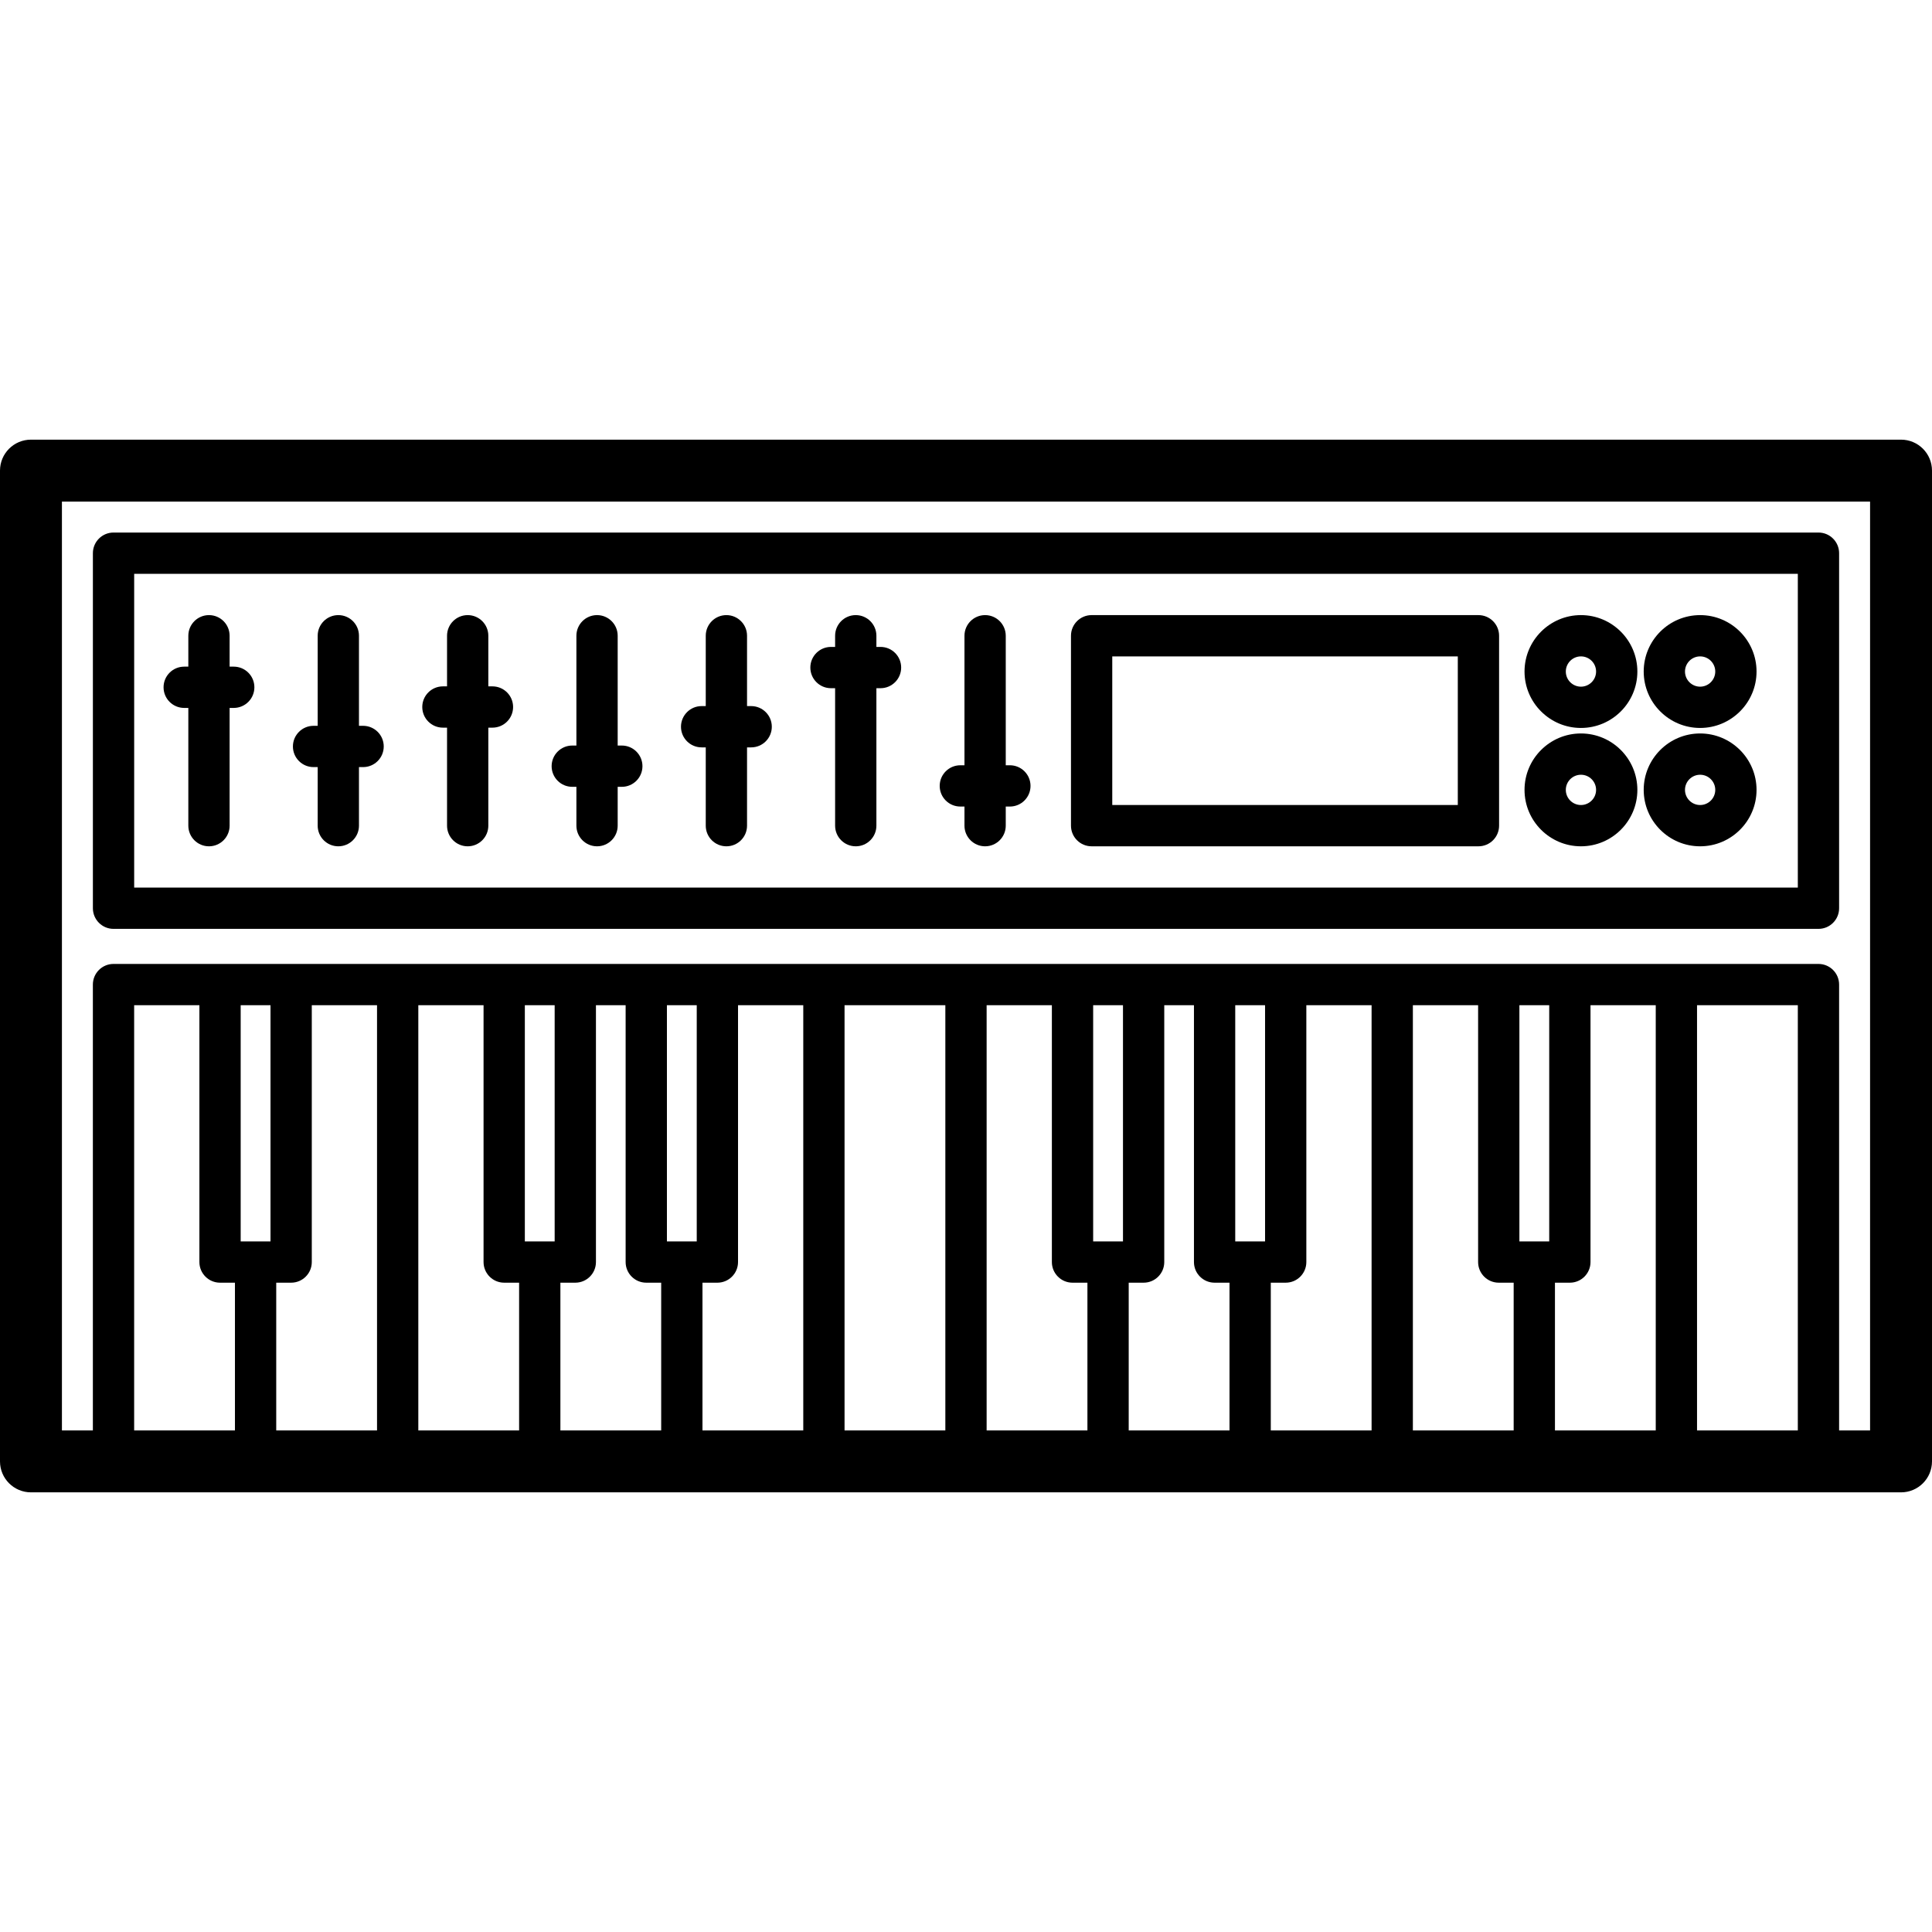
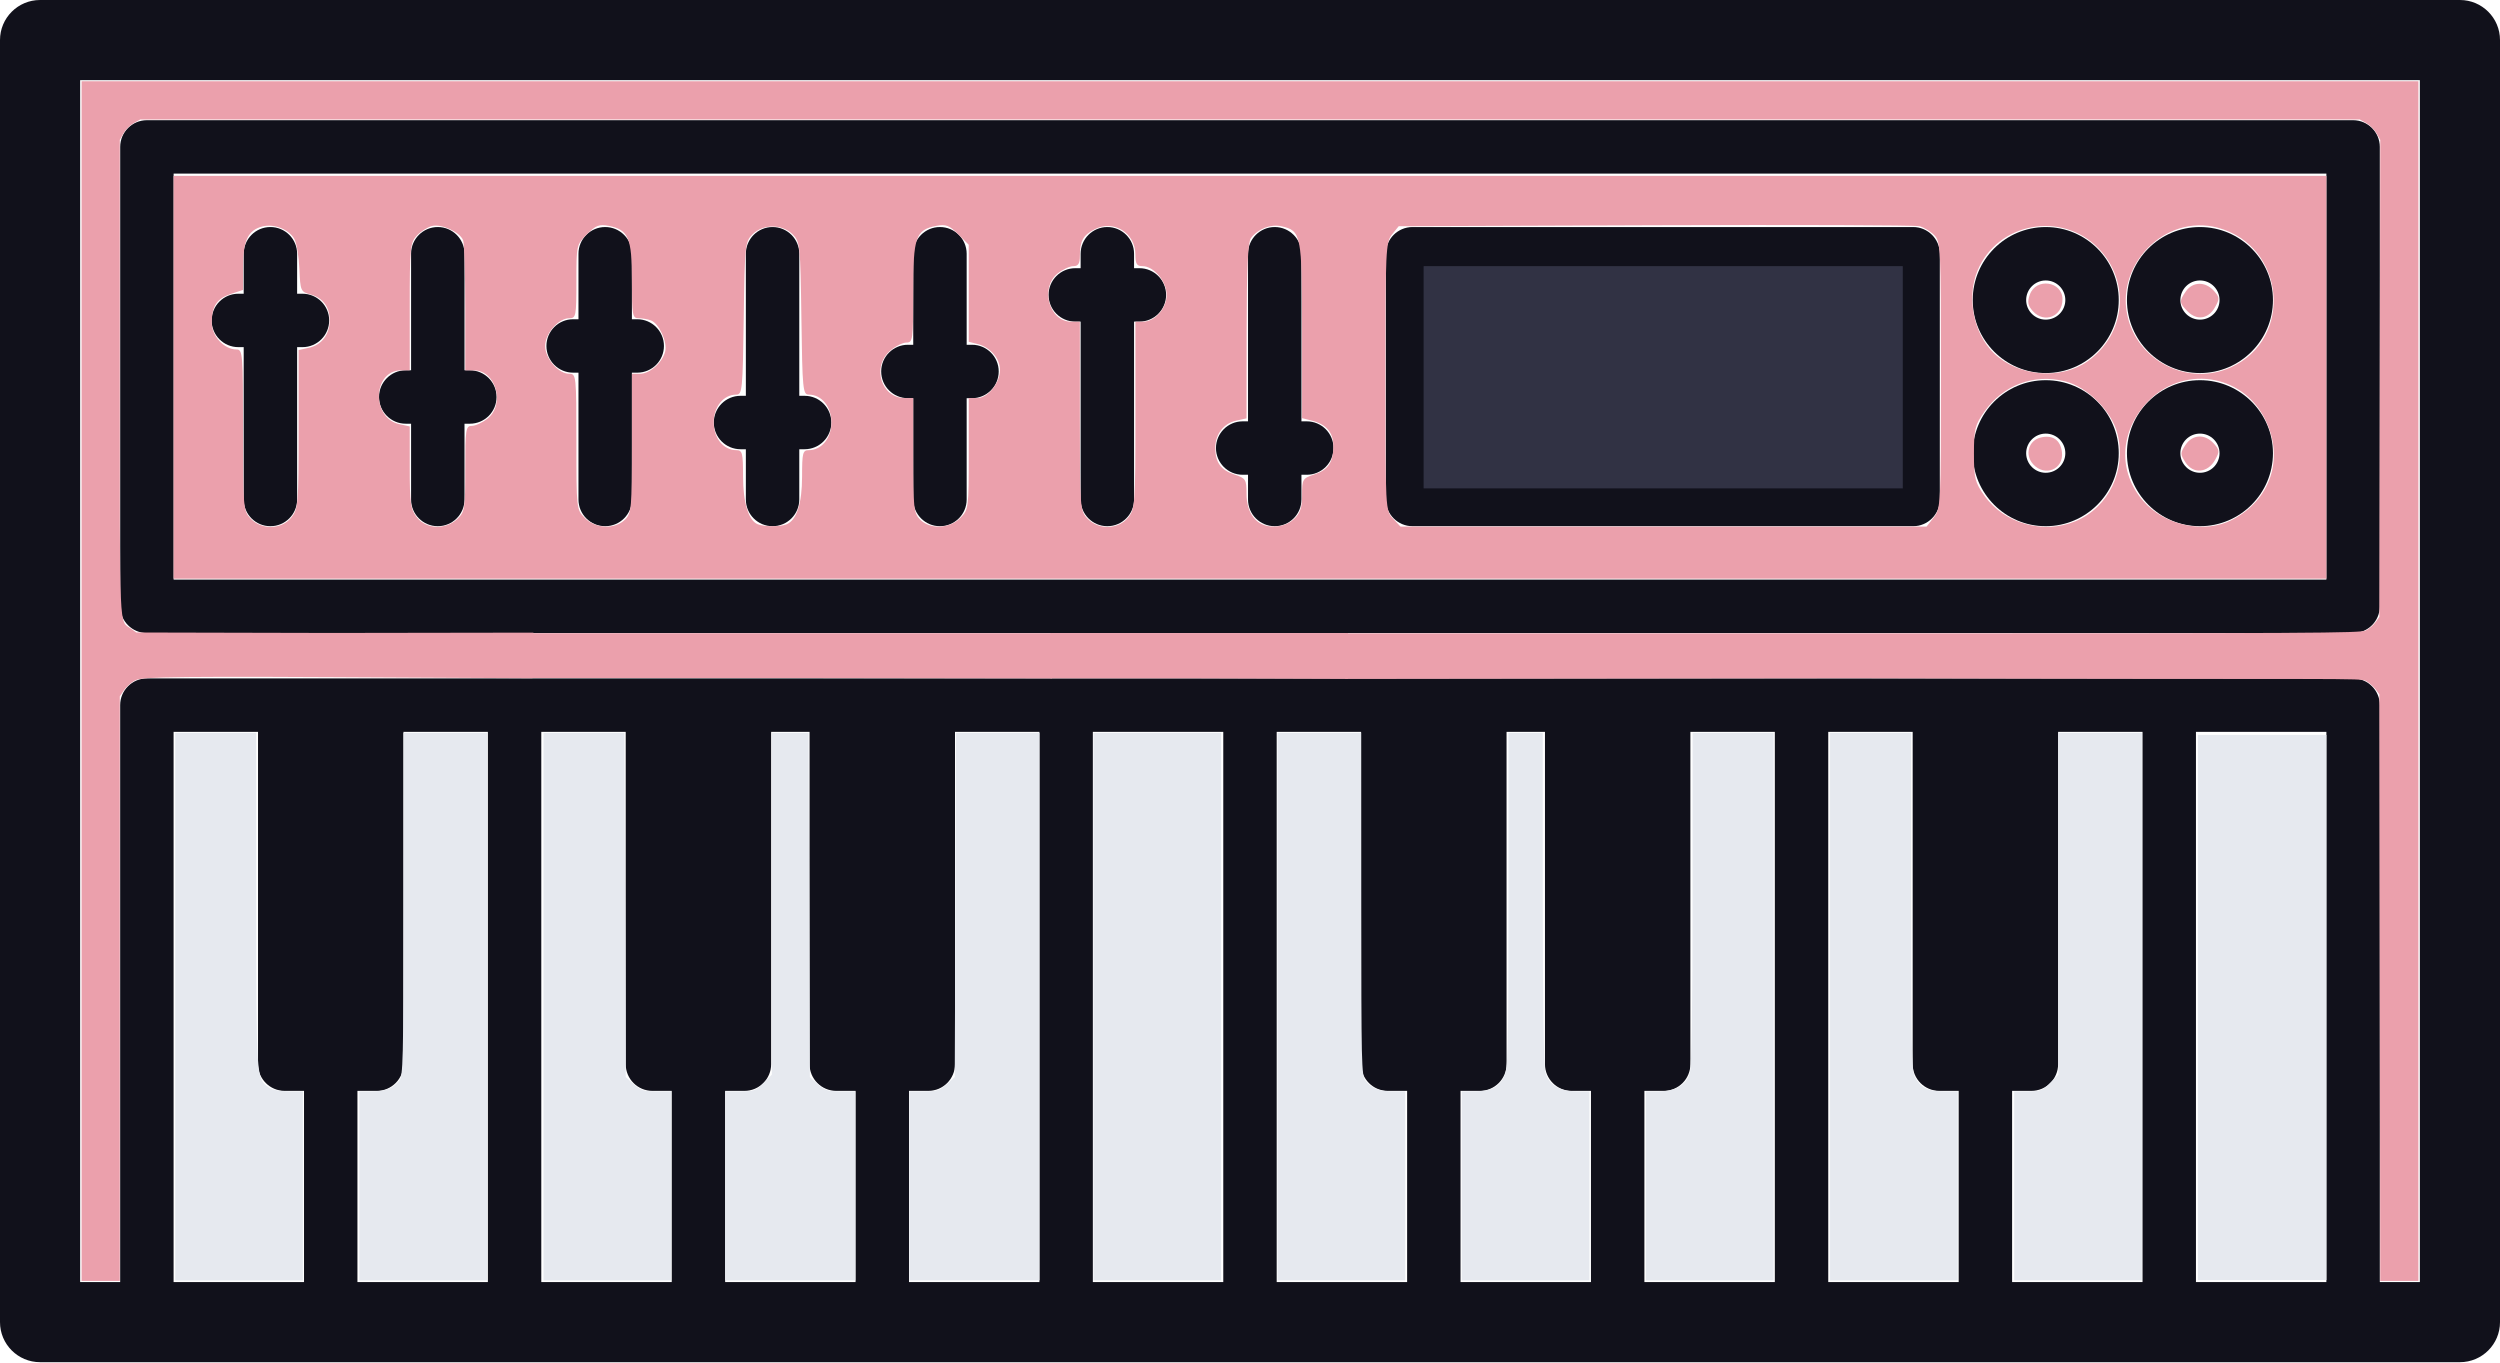
- <svg xmlns="http://www.w3.org/2000/svg" fill="#000000" height="800px" width="800px" version="1.1" viewBox="0 0 467.978 467.978" enable-background="new 0 0 467.978 467.978">
-   <g>
-     <path d="m460.478,106.495h-452.978c-4.143,0-7.5,3.358-7.5,7.5v239.988c0,4.142 3.357,7.5 7.5,7.5h452.978c4.143,0 7.5-3.358 7.5-7.5v-239.988c0-4.142-3.358-7.5-7.5-7.5zm-412.179,136.994v62.21c2.13163e-14,2.761 2.238,5 5,5h3.611v35.784h-24.415v-102.994h15.804zm43.027,0v102.994h-24.416v-35.784h3.612c2.762,0 5-2.239 5-5v-62.21h15.804zm60.218,0v62.21c0,2.761 2.238,5 5,5h3.612v35.784h-24.415v-35.784h3.611c2.762,0 5-2.239 5-5v-62.21h7.192zm43.027,0v102.994h-24.415v-35.784h3.612c2.762,0 5-2.239 5-5v-62.21h15.803zm94.634,0v62.21c0,2.761 2.238,5 5,5h3.612v35.784h-24.416v-35.784h3.612c2.762,0 5-2.239 5-5v-62.21h7.192zm43.027,0v102.994h-24.415v-35.784h3.611c2.762,0 5-2.239 5-5v-62.21h15.804zm68.831,0v102.994h-24.415v-35.784h3.612c2.762,0 5-2.239 5-5v-62.21h15.803zm34.415,102.994h-24.415v-102.994h24.415v102.994zm-60.218-45.784h-7.225v-57.21h7.225v57.21zm-12.225,10h3.612v35.784h-24.415v-102.994h15.803v62.21c0,2.761 2.238,5 5,5zm-56.606-10h-7.224v-57.21h7.224v57.21zm-34.415,0h-7.224v-57.21h7.224v57.21zm-12.224,10h3.611v35.784h-24.415v-102.994h15.804v62.21c-2.84217e-14,2.761 2.238,5 5,5zm-30.804,35.784h-24.415v-102.994h24.415v102.994zm-60.217-45.784h-7.225v-57.21h7.225v57.21zm-34.416,0h-7.224v-57.21h7.224v57.21zm-12.224,10h3.612v35.784h-24.415v-102.994h15.803v62.21c1.42109e-14,2.761 2.238,5 5,5zm-56.607-10h-7.224v-57.21h7.224v57.21zm387.456,45.784h-7.5v-107.994c0-2.761-2.238-5-5-5h-412.983c-2.762,0-5,2.239-5,5v107.994h-7.495v-224.988h437.978v224.988z" />
-     <path d="m27.5,224.996h412.978c2.762,0 5-2.239 5-5v-86.001c0-2.761-2.238-5-5-5h-412.978c-2.762,0-5,2.239-5,5v86.001c0,2.761 2.238,5 5,5zm5-86.001h402.978v76.001h-402.978v-76.001z" />
-     <path d="m358.116,148.995h-93.698c-2.762,0-5,2.239-5,5v46.001c0,2.761 2.238,5 5,5h93.698c2.762,0 5-2.239 5-5v-46.001c0-2.762-2.238-5-5-5zm-5,46.001h-83.698v-36.001h83.698v36.001z" />
-     <path d="m56.618,161.477h-1v-7.482c0-2.761-2.238-5-5-5s-5,2.239-5,5v7.482h-1c-2.762,0-5,2.239-5,5s2.238,5 5,5h1v28.519c0,2.761 2.238,5 5,5s5-2.239 5-5v-28.519h1c2.762,0 5-2.239 5-5s-2.238-5-5-5z" />
-     <path d="m119.285,166.255h-1v-12.26c0-2.761-2.238-5-5-5s-5,2.239-5,5v12.26h-1c-2.762,0-5,2.239-5,5s2.238,5 5,5h1v23.741c0,2.761 2.238,5 5,5s5-2.239 5-5v-23.741h1c2.762,0 5-2.239 5-5s-2.238-5-5-5z" />
-     <path d="m181.951,171.033h-1v-17.038c0-2.761-2.238-5-5-5s-5,2.239-5,5v17.038h-1c-2.762,0-5,2.239-5,5s2.238,5 5,5h1v18.963c0,2.761 2.238,5 5,5s5-2.239 5-5v-18.963h1c2.762,0 5-2.239 5-5s-2.238-5-5-5z" />
-     <path d="m244.618,185.366h-1v-31.371c0-2.761-2.238-5-5-5s-5,2.239-5,5v31.371h-1c-2.762,0-5,2.239-5,5s2.238,5 5,5h1v4.63c0,2.761 2.238,5 5,5s5-2.239 5-5v-4.63h1c2.762,0 5-2.239 5-5s-2.238-5-5-5z" />
-     <path d="m87.951,175.81h-1v-21.816c0-2.761-2.238-5-5-5s-5,2.239-5,5v21.816h-1c-2.762,0-5,2.239-5,5s2.238,5 5,5h1v14.186c0,2.761 2.238,5 5,5s5-2.239 5-5v-14.186h1c2.762,0 5-2.239 5-5s-2.238-5-5-5z" />
-     <path d="m150.618,180.588h-1v-26.594c0-2.761-2.238-5-5-5s-5,2.239-5,5v26.594h-1c-2.762,0-5,2.239-5,5s2.238,5 5,5h1v9.408c0,2.761 2.238,5 5,5s5-2.239 5-5v-9.408h1c2.762,0 5-2.239 5-5s-2.238-5-5-5z" />
-     <path d="m213.285,156.699h-1v-2.705c0-2.761-2.238-5-5-5s-5,2.239-5,5v2.705h-1c-2.762,0-5,2.239-5,5s2.238,5 5,5h1v33.297c0,2.761 2.238,5 5,5s5-2.239 5-5v-33.297h1c2.762,0 5-2.239 5-5s-2.238-5-5-5z" />
-     <path d="m411.812,148.995c-7.536,0-13.667,6.131-13.667,13.667 0,7.536 6.131,13.667 13.667,13.667 7.535,0 13.666-6.131 13.666-13.667 0-7.537-6.131-13.667-13.666-13.667zm0,17.333c-2.022,0-3.667-1.645-3.667-3.667 0-2.021 1.645-3.667 3.667-3.667 2.021,0 3.666,1.645 3.666,3.667 0,2.022-1.645,3.667-3.666,3.667z" />
-     <path d="m382.944,148.995c-7.535,0-13.666,6.131-13.666,13.667 0,7.536 6.131,13.667 13.666,13.667 7.536,0 13.667-6.131 13.667-13.667 0-7.537-6.131-13.667-13.667-13.667zm0,17.333c-2.021,0-3.666-1.645-3.666-3.667 0-2.021 1.645-3.667 3.666-3.667 2.022,0 3.667,1.645 3.667,3.667 0,2.022-1.644,3.667-3.667,3.667z" />
-     <path d="m411.812,177.662c-7.536,0-13.667,6.131-13.667,13.667 0,7.536 6.131,13.667 13.667,13.667 7.535,0 13.666-6.131 13.666-13.667 0-7.536-6.131-13.667-13.666-13.667zm0,17.334c-2.022,0-3.667-1.645-3.667-3.667 0-2.022 1.645-3.667 3.667-3.667 2.021,0 3.666,1.645 3.666,3.667 0,2.022-1.645,3.667-3.666,3.667z" />
-     <path d="m382.944,177.662c-7.535,0-13.666,6.131-13.666,13.667 0,7.536 6.131,13.667 13.666,13.667 7.536,0 13.667-6.131 13.667-13.667 0-7.536-6.131-13.667-13.667-13.667zm0,17.334c-2.021,0-3.666-1.645-3.666-3.667 0-2.022 1.645-3.667 3.666-3.667 2.022,0 3.667,1.645 3.667,3.667 0,2.022-1.644,3.667-3.667,3.667z" />
+ <svg xmlns="http://www.w3.org/2000/svg" width="190.5mm" height="103.798mm" viewBox="0 0 190.5 103.798" version="1.1" id="svg1" xml:space="preserve">
+   <defs id="defs1">
+     <style id="style1">.cls-1{fill:#dabc45;}.cls-2{fill:#7bb677;}</style>
+   </defs>
+   <g style="fill:#11111b;fill-opacity:1" id="g8" transform="matrix(0.4070704,0,0,0.4070704,-1.8530274e-7,-43.35097)">
+     <g id="g14" style="fill:#11111b;fill-opacity:1">
+       <path d="M 460.478,106.495 H 7.5 c -4.143,0 -7.5,3.358 -7.5,7.5 v 239.988 c 0,4.142 3.357,7.5 7.5,7.5 h 452.978 c 4.143,0 7.5,-3.358 7.5,-7.5 V 113.995 c 0,-4.142 -3.358,-7.5 -7.5,-7.5 z M 48.299,243.489 v 62.21 c 0,2.761 2.238,5 5,5 h 3.611 v 35.784 H 32.495 V 243.489 Z m 43.027,0 V 346.483 H 66.91 v -35.784 h 3.612 c 2.762,0 5,-2.239 5,-5 v -62.21 z m 60.218,0 v 62.21 c 0,2.761 2.238,5 5,5 h 3.612 v 35.784 h -24.415 v -35.784 h 3.611 c 2.762,0 5,-2.239 5,-5 v -62.21 z m 43.027,0 v 102.994 h -24.415 v -35.784 h 3.612 c 2.762,0 5,-2.239 5,-5 v -62.21 z m 94.634,0 v 62.21 c 0,2.761 2.238,5 5,5 h 3.612 v 35.784 h -24.416 v -35.784 h 3.612 c 2.762,0 5,-2.239 5,-5 v -62.21 z m 43.027,0 v 102.994 h -24.415 v -35.784 h 3.611 c 2.762,0 5,-2.239 5,-5 v -62.21 z m 68.831,0 v 102.994 h -24.415 v -35.784 h 3.612 c 2.762,0 5,-2.239 5,-5 v -62.21 z m 34.415,102.994 H 411.063 V 243.489 h 24.415 z M 375.26,300.699 h -7.225 v -57.21 h 7.225 z m -12.225,10 h 3.612 v 35.784 H 342.232 V 243.489 h 15.803 v 62.21 c 0,2.761 2.238,5 5,5 z m -56.606,-10 h -7.224 v -57.21 h 7.224 z m -34.415,0 h -7.224 v -57.21 h 7.224 z m -12.224,10 h 3.611 v 35.784 H 238.986 V 243.489 h 15.804 v 62.21 c 0,2.761 2.238,5 5,5 z m -30.804,35.784 H 204.571 V 243.489 h 24.415 z m -60.217,-45.784 h -7.225 v -57.21 h 7.225 z m -34.416,0 h -7.224 v -57.21 h 7.224 z m -12.224,10 h 3.612 v 35.784 H 101.326 V 243.489 h 15.803 v 62.21 c 0,2.761 2.238,5 5,5 z m -56.607,-10 h -7.224 v -57.21 h 7.224 z m 387.456,45.784 h -7.5 V 238.489 c 0,-2.761 -2.238,-5 -5,-5 H 27.495 c -2.762,0 -5,2.239 -5,5 V 346.483 H 15 V 121.495 h 437.978 z" id="path1" style="fill:#11111b;fill-opacity:1" />
+       <path d="m 27.5,224.996 h 412.978 c 2.762,0 5,-2.239 5,-5 v -86.001 c 0,-2.761 -2.238,-5 -5,-5 H 27.5 c -2.762,0 -5,2.239 -5,5 v 86.001 c 0,2.761 2.238,5 5,5 z m 5,-86.001 h 402.978 v 76.001 H 32.5 Z" id="path2" style="fill:#11111b;fill-opacity:1" />
+       <path d="m 358.116,148.995 h -93.698 c -2.762,0 -5,2.239 -5,5 v 46.001 c 0,2.761 2.238,5 5,5 h 93.698 c 2.762,0 5,-2.239 5,-5 v -46.001 c 0,-2.762 -2.238,-5 -5,-5 z m -5,46.001 h -83.698 v -36.001 h 83.698 z" id="path3" style="fill:#11111b;fill-opacity:1" />
+       <path d="m 56.618,161.477 h -1 v -7.482 c 0,-2.761 -2.238,-5 -5,-5 -2.762,0 -5,2.239 -5,5 v 7.482 h -1 c -2.762,0 -5,2.239 -5,5 0,2.761 2.238,5 5,5 h 1 v 28.519 c 0,2.761 2.238,5 5,5 2.762,0 5,-2.239 5,-5 v -28.519 h 1 c 2.762,0 5,-2.239 5,-5 0,-2.761 -2.238,-5 -5,-5 z" id="path4" style="fill:#11111b;fill-opacity:1" />
+       <path d="m 119.285,166.255 h -1 v -12.26 c 0,-2.761 -2.238,-5 -5,-5 -2.762,0 -5,2.239 -5,5 v 12.26 h -1 c -2.762,0 -5,2.239 -5,5 0,2.761 2.238,5 5,5 h 1 v 23.741 c 0,2.761 2.238,5 5,5 2.762,0 5,-2.239 5,-5 v -23.741 h 1 c 2.762,0 5,-2.239 5,-5 0,-2.761 -2.238,-5 -5,-5 z" id="path5" style="fill:#11111b;fill-opacity:1" />
+       <path d="m 181.951,171.033 h -1 v -17.038 c 0,-2.761 -2.238,-5 -5,-5 -2.762,0 -5,2.239 -5,5 v 17.038 h -1 c -2.762,0 -5,2.239 -5,5 0,2.761 2.238,5 5,5 h 1 v 18.963 c 0,2.761 2.238,5 5,5 2.762,0 5,-2.239 5,-5 v -18.963 h 1 c 2.762,0 5,-2.239 5,-5 0,-2.761 -2.238,-5 -5,-5 z" id="path6" style="fill:#11111b;fill-opacity:1" />
+       <path d="m 244.618,185.366 h -1 v -31.371 c 0,-2.761 -2.238,-5 -5,-5 -2.762,0 -5,2.239 -5,5 v 31.371 h -1 c -2.762,0 -5,2.239 -5,5 0,2.761 2.238,5 5,5 h 1 v 4.63 c 0,2.761 2.238,5 5,5 2.762,0 5,-2.239 5,-5 v -4.63 h 1 c 2.762,0 5,-2.239 5,-5 0,-2.761 -2.238,-5 -5,-5 z" id="path7" style="fill:#11111b;fill-opacity:1" />
+       <path d="m 87.951,175.81 h -1 v -21.816 c 0,-2.761 -2.238,-5 -5,-5 -2.762,0 -5,2.239 -5,5 v 21.816 h -1 c -2.762,0 -5,2.239 -5,5 0,2.761 2.238,5 5,5 h 1 v 14.186 c 0,2.761 2.238,5 5,5 2.762,0 5,-2.239 5,-5 V 185.81 h 1 c 2.762,0 5,-2.239 5,-5 0,-2.761 -2.238,-5 -5,-5 z" id="path8" style="fill:#11111b;fill-opacity:1" />
+       <path d="m 150.618,180.588 h -1 v -26.594 c 0,-2.761 -2.238,-5 -5,-5 -2.762,0 -5,2.239 -5,5 v 26.594 h -1 c -2.762,0 -5,2.239 -5,5 0,2.761 2.238,5 5,5 h 1 v 9.408 c 0,2.761 2.238,5 5,5 2.762,0 5,-2.239 5,-5 v -9.408 h 1 c 2.762,0 5,-2.239 5,-5 0,-2.761 -2.238,-5 -5,-5 z" id="path9" style="fill:#11111b;fill-opacity:1" />
+       <path d="m 213.285,156.699 h -1 v -2.705 c 0,-2.761 -2.238,-5 -5,-5 -2.762,0 -5,2.239 -5,5 v 2.705 h -1 c -2.762,0 -5,2.239 -5,5 0,2.761 2.238,5 5,5 h 1 v 33.297 c 0,2.761 2.238,5 5,5 2.762,0 5,-2.239 5,-5 v -33.297 h 1 c 2.762,0 5,-2.239 5,-5 0,-2.761 -2.238,-5 -5,-5 z" id="path10" style="fill:#11111b;fill-opacity:1" />
+       <path d="m 411.812,148.995 c -7.536,0 -13.667,6.131 -13.667,13.667 0,7.536 6.131,13.667 13.667,13.667 7.535,0 13.666,-6.131 13.666,-13.667 0,-7.537 -6.131,-13.667 -13.666,-13.667 z m 0,17.333 c -2.022,0 -3.667,-1.645 -3.667,-3.667 0,-2.021 1.645,-3.667 3.667,-3.667 2.021,0 3.666,1.645 3.666,3.667 0,2.022 -1.645,3.667 -3.666,3.667 z" id="path11" style="fill:#11111b;fill-opacity:1" />
+       <path d="m 382.944,148.995 c -7.535,0 -13.666,6.131 -13.666,13.667 0,7.536 6.131,13.667 13.666,13.667 7.536,0 13.667,-6.131 13.667,-13.667 0,-7.537 -6.131,-13.667 -13.667,-13.667 z m 0,17.333 c -2.021,0 -3.666,-1.645 -3.666,-3.667 0,-2.021 1.645,-3.667 3.666,-3.667 2.022,0 3.667,1.645 3.667,3.667 0,2.022 -1.644,3.667 -3.667,3.667 z" id="path12" style="fill:#11111b;fill-opacity:1" />
+       <path d="m 411.812,177.662 c -7.536,0 -13.667,6.131 -13.667,13.667 0,7.536 6.131,13.667 13.667,13.667 7.535,0 13.666,-6.131 13.666,-13.667 0,-7.536 -6.131,-13.667 -13.666,-13.667 z m 0,17.334 c -2.022,0 -3.667,-1.645 -3.667,-3.667 0,-2.022 1.645,-3.667 3.667,-3.667 2.021,0 3.666,1.645 3.666,3.667 0,2.022 -1.645,3.667 -3.666,3.667 z" id="path13" style="fill:#11111b;fill-opacity:1" />
+       <path d="m 382.944,177.662 c -7.535,0 -13.666,6.131 -13.666,13.667 0,7.536 6.131,13.667 13.666,13.667 7.536,0 13.667,-6.131 13.667,-13.667 0,-7.536 -6.131,-13.667 -13.667,-13.667 z m 0,17.334 c -2.021,0 -3.666,-1.645 -3.666,-3.667 0,-2.022 1.645,-3.667 3.666,-3.667 2.022,0 3.667,1.645 3.667,3.667 0,2.022 -1.644,3.667 -3.667,3.667 z" id="path14" style="fill:#11111b;fill-opacity:1" />
+     </g>
  </g>
+   <path style="fill:#e6e9ef;fill-opacity:1;stroke:none;stroke-width:1.871;stroke-dasharray:none;stroke-opacity:1" d="M 13.351,76.708 V 55.848 h 3.087 3.087 v 12.728 c 0,13.683 -0.005,13.608 0.957,14.282 0.281,0.197 0.82,0.305 1.516,0.305 h 1.081 v 7.203 7.203 h -4.864 -4.864 z" id="path15" />
+   <path style="fill:#e6e9ef;fill-opacity:1;stroke:none;stroke-width:1.871;stroke-dasharray:none;stroke-opacity:1" d="m 27.382,90.366 v -7.203 h 0.948 c 1.048,0 1.602,-0.217 2.088,-0.817 0.299,-0.369 0.324,-1.367 0.327,-13.448 l 0.004,-13.049 h 3.181 3.181 v 20.86 20.86 h -4.864 -4.864 z" id="path16" />
+   <path style="fill:#e6e9ef;fill-opacity:1;stroke:none;stroke-width:1.871;stroke-dasharray:none;stroke-opacity:1" d="M 41.414,76.708 V 55.848 h 3.083 3.083 l 0.05,13.112 0.05,13.112 0.611,0.546 c 0.531,0.474 0.758,0.546 1.731,0.546 h 1.12 v 7.203 7.203 H 46.278 41.414 Z" id="path17" />
+   <path style="fill:#e6e9ef;fill-opacity:1;stroke:none;stroke-width:1.871;stroke-dasharray:none;stroke-opacity:1" d="m 55.259,90.366 v -7.203 h 1.141 c 1.048,0 1.193,-0.052 1.777,-0.636 l 0.636,-0.636 V 68.869 55.848 h 1.399 1.399 l 0.05,13.112 0.05,13.112 0.611,0.546 c 0.531,0.474 0.758,0.546 1.731,0.546 h 1.12 v 7.203 7.203 h -4.958 -4.958 z" id="path18" />
+   <path style="fill:#e6e9ef;fill-opacity:1;stroke:none;stroke-width:1.871;stroke-dasharray:none;stroke-opacity:1" d="m 69.29,90.366 v -7.203 h 1.12 c 0.973,0 1.2,-0.072 1.731,-0.546 l 0.611,-0.546 0.05,-13.112 0.05,-13.112 h 3.177 3.177 v 20.86 20.86 h -4.958 -4.958 z" id="path19" />
+   <path style="fill:#e6e9ef;fill-opacity:1;stroke:none;stroke-width:1.871;stroke-dasharray:none;stroke-opacity:1" d="M 83.322,76.708 V 55.848 h 4.864 4.864 v 20.86 20.86 h -4.864 -4.864 z" id="path20" />
+   <path style="fill:#e6e9ef;fill-opacity:1;stroke:none;stroke-width:1.871;stroke-dasharray:none;stroke-opacity:1" d="M 97.354,76.708 V 55.848 h 3.181 3.181 l 0.004,13.049 c 0.004,12.082 0.028,13.079 0.327,13.448 0.486,0.6 1.04,0.817 2.088,0.817 h 0.948 v 7.203 7.203 h -4.864 -4.864 z" id="path21" />
+   <path style="fill:#e6e9ef;fill-opacity:1;stroke:none;stroke-width:1.871;stroke-dasharray:none;stroke-opacity:1" d="m 111.385,90.366 v -7.203 l 0.982,-0.003 c 1.242,-0.004 1.831,-0.298 2.245,-1.122 0.302,-0.602 0.327,-1.638 0.327,-13.421 l 2.6e-4,-12.769 h 1.31 1.31 l 0.001,12.582 c 8e-4,8.254 0.069,12.826 0.199,13.293 0.264,0.951 1.068,1.439 2.373,1.44 l 0.982,7.94e-4 v 7.203 7.203 h -4.864 -4.864 z" id="path22" />
+   <path style="fill:#e6e9ef;fill-opacity:1;stroke:none;stroke-width:1.871;stroke-dasharray:none;stroke-opacity:1" d="m 125.417,90.366 v -7.203 l 0.982,-7.94e-4 c 1.304,-0.001 2.109,-0.489 2.373,-1.44 0.13,-0.467 0.198,-5.039 0.199,-13.293 l 0.001,-12.582 h 3.087 3.087 V 76.708 97.569 h -4.864 -4.864 z" id="path23" />
+   <path style="fill:#e6e9ef;fill-opacity:1;stroke:none;stroke-width:1.871;stroke-dasharray:none;stroke-opacity:1" d="M 139.448,76.708 V 55.848 h 3.087 3.087 v 12.825 c 0,11.012 0.04,12.901 0.28,13.365 0.436,0.843 0.986,1.125 2.194,1.125 h 1.081 v 7.203 7.203 h -4.864 -4.864 z" id="path24" />
+   <path style="fill:#e6e9ef;fill-opacity:1;stroke:none;stroke-width:1.871;stroke-dasharray:none;stroke-opacity:1" d="m 153.48,90.366 v -7.203 h 1.048 c 0.942,0 1.112,-0.064 1.684,-0.636 l 0.636,-0.636 V 68.869 55.848 h 3.181 3.181 v 20.86 20.86 h -4.864 -4.864 z" id="path25" />
+   <path style="fill:#e6e9ef;fill-opacity:1;stroke:none;stroke-width:2.646;stroke-dasharray:none;stroke-opacity:1" d="M 167.481,76.77 V 56 h 4.895 4.895 v 20.77 20.77 h -4.895 -4.895 z" id="path32" />
+   <path style="fill:#11111b;fill-opacity:1;stroke:#11111b;stroke-width:1.323;stroke-dasharray:none;stroke-opacity:1" d="M 23.813,67.377 V 55.802 h 1.389 1.389 v 11.576 11.576 h -1.389 -1.389 z" id="path33" />
+   <path style="fill:#11111b;fill-opacity:1;stroke:#11111b;stroke-width:1.323;stroke-dasharray:none;stroke-opacity:1" d="M 51.858,67.377 V 55.802 h 1.389 1.389 v 11.576 11.576 h -1.389 -1.389 z" id="path34" />
+   <path style="fill:#11111b;fill-opacity:1;stroke:#11111b;stroke-width:1.323;stroke-dasharray:none;stroke-opacity:1" d="M 65.881,67.377 V 55.802 h 1.389 1.389 v 11.576 11.576 h -1.389 -1.389 z" id="path35" />
+   <path style="fill:#11111b;fill-opacity:1;stroke:#11111b;stroke-width:0.935;stroke-dasharray:none;stroke-opacity:1" d="m 107.831,67.401 v -11.6 h 1.45 1.45 v 11.6 11.599 h -1.45 -1.45 z" id="path36" />
+   <path style="fill:#11111b;fill-opacity:1;stroke:#11111b;stroke-width:0.935;stroke-dasharray:none;stroke-opacity:1" d="m 121.862,67.401 v -11.6 h 1.403 1.403 v 11.6 11.599 h -1.403 -1.403 z" id="path37" />
+   <path style="fill:#11111b;fill-opacity:1;stroke:#11111b;stroke-width:2.646;stroke-dasharray:none;stroke-opacity:1" d="M 150.019,67.509 V 56 h 1.323 1.323 v 11.509 11.509 h -1.323 -1.323 z" id="path38" />
+   <path style="fill:#eba0ac;fill-opacity:1;stroke:none;stroke-width:0.118;stroke-dasharray:none;stroke-opacity:1" d="m 80.048,49.966 v -1.725 h 11.335 11.335 v 1.725 1.766 l -11.335,-0.041 h -11.335 z" id="path39" />
+   <path style="fill:#eba0ac;fill-opacity:1;stroke:none;stroke-width:0.468;stroke-dasharray:none;stroke-opacity:1" d="m 40.432,49.955 v -1.707 h 19.855 19.855 v 1.707 l 0.012,1.74 -19.867,-0.033 H 40.432 Z" id="path40" />
+   <path style="fill:#eba0ac;fill-opacity:1;stroke:none;stroke-width:1.323;stroke-dasharray:none;stroke-opacity:1" d="M 6.218,51.899 V 6.192 H 95.25 184.282 V 51.899 97.606 h -1.454 -1.454 l -0.034,-22.348 -0.034,-22.348 -0.278,-0.373 c -0.153,-0.205 -0.481,-0.493 -0.728,-0.638 -0.446,-0.263 -0.702,-0.1 -39.095,-0.216 l -38.712,0.049 0.033,-1.818 v -1.653 h 38.642 c 35.379,0 38.68,-0.018 39.095,-0.215 0.249,-0.118 0.585,-0.401 0.748,-0.628 l 0.295,-0.414 0.035,-18.17 0.035,-18.17 -0.282,-0.501 c -0.155,-0.276 -0.506,-0.627 -0.78,-0.781 L 179.815,9.103 H 95.25 10.686 L 10.187,9.383 C 9.913,9.537 9.562,9.887 9.408,10.162 l -0.28,0.499 v 18.02 c 0,19.946 -0.06,18.576 0.843,19.22 l 0.414,0.295 14.85,0.035 15.411,-0.024 -0.058,1.673 -0.012,1.801 -15.209,-0.081 C 10.791,51.521 10.645,51.637 10.187,51.906 9.933,52.056 9.59,52.377 9.426,52.62 L 9.128,53.063 V 75.334 97.606 H 7.673 6.218 Z" id="path41" />
+   <path style="fill:#eba0ac;fill-opacity:1;stroke:none;stroke-width:2.646;stroke-dasharray:none;stroke-opacity:1" d="M 13.229,28.748 V 13.402 H 95.25 177.271 V 28.748 44.094 H 95.25 13.229 Z m 8.977,10.68 c 0.518,-0.659 0.548,-1.027 0.548,-6.726 v -6.029 l 0.793,-0.174 c 0.971,-0.213 1.591,-1.041 1.579,-2.109 -0.011,-1.02 -0.531,-1.705 -1.488,-1.96 -0.718,-0.191 -0.756,-0.279 -0.823,-1.902 -0.039,-0.936 -0.203,-1.962 -0.366,-2.28 -0.383,-0.748 -1.541,-1.22 -2.44,-0.995 -1.104,0.277 -1.49,1.071 -1.49,3.066 v 1.773 l -0.928,0.306 c -1.079,0.356 -1.453,0.925 -1.453,2.212 0,1.004 0.95,2.021 1.888,2.021 0.467,0 0.493,0.324 0.493,6.135 0,5.934 0.019,6.154 0.575,6.747 0.835,0.888 2.377,0.846 3.11,-0.085 z m 12.636,0.122 c 0.576,-0.541 0.612,-0.77 0.612,-3.836 0,-3.006 0.039,-3.261 0.493,-3.261 0.271,0 0.807,-0.247 1.191,-0.548 1.38,-1.086 0.659,-3.685 -1.023,-3.685 H 35.454 v -4.741 c 0,-2.607 -0.074,-4.934 -0.164,-5.169 -0.24,-0.626 -1.644,-1.271 -2.37,-1.089 -0.344,0.086 -0.867,0.416 -1.162,0.733 -0.498,0.535 -0.536,0.92 -0.536,5.421 v 4.845 h -0.651 c -2.174,0 -2.3,3.627 -0.142,4.101 l 0.793,0.174 v 3.118 c 0,2.754 0.064,3.2 0.548,3.815 0.71,0.903 2.179,0.961 3.073,0.122 z m 12.783,0.046 c 0.494,-0.494 0.529,-0.882 0.529,-5.821 v -5.292 h 0.612 c 0.746,0 1.707,-0.851 1.92,-1.699 0.182,-0.727 -0.462,-2.13 -1.089,-2.37 -0.236,-0.09 -0.657,-0.164 -0.936,-0.164 -0.469,0 -0.508,-0.217 -0.508,-2.881 0,-3.247 -0.266,-3.869 -1.775,-4.161 -0.711,-0.137 -0.98,-0.033 -1.654,0.64 -0.795,0.795 -0.804,0.838 -0.804,3.603 0,2.643 -0.03,2.798 -0.541,2.798 -0.827,0 -1.84,1.166 -1.84,2.117 0,0.951 1.014,2.117 1.84,2.117 0.527,0 0.541,0.138 0.541,5.171 0,5.138 0.004,5.176 0.649,5.821 0.823,0.823 2.294,0.881 3.055,0.12 z m 12.291,0.365 c 0.784,-0.301 1.202,-1.575 1.202,-3.659 0,-1.782 0.054,-1.998 0.5,-1.998 0.987,0 1.737,-0.914 1.737,-2.117 0,-1.196 -0.749,-2.117 -1.723,-2.117 -0.454,0 -0.491,-0.38 -0.566,-5.814 -0.078,-5.606 -0.102,-5.835 -0.67,-6.403 -0.793,-0.792 -2.261,-0.792 -3.054,0 -0.568,0.568 -0.592,0.797 -0.67,6.403 -0.075,5.434 -0.112,5.814 -0.566,5.814 -0.973,0 -1.723,0.921 -1.723,2.117 0,1.202 0.75,2.117 1.737,2.117 0.446,0 0.5,0.215 0.5,1.998 0,1.998 0.419,3.365 1.119,3.646 0.488,0.196 1.68,0.203 2.177,0.013 z M 73.169,39.476 c 0.636,-0.636 0.649,-0.74 0.649,-4.895 V 30.335 h 0.642 c 0.814,0 1.739,-1.144 1.739,-2.152 0,-0.872 -0.744,-1.727 -1.713,-1.971 l -0.668,-0.168 v -3.696 -3.696 l -0.804,-0.804 c -0.673,-0.673 -0.943,-0.778 -1.654,-0.64 -1.594,0.308 -1.775,0.828 -1.775,5.087 0,3.594 -0.029,3.807 -0.514,3.807 -0.283,0 -0.843,0.282 -1.244,0.627 -1.424,1.225 -0.68,3.606 1.126,3.606 h 0.632 v 4.366 c 0,4.013 0.043,4.408 0.529,4.895 0.76,0.76 2.232,0.703 3.055,-0.12 z m 12.801,-0.048 c 0.524,-0.666 0.548,-1.015 0.548,-7.805 v -7.108 h 0.578 c 0.908,0 1.803,-1.013 1.803,-2.043 0,-1.026 -0.979,-2.191 -1.84,-2.191 -0.436,0 -0.541,-0.17 -0.541,-0.876 0,-1.659 -1.657,-2.687 -3.114,-1.933 -0.878,0.454 -1.119,0.893 -1.119,2.037 0,0.577 -0.125,0.772 -0.493,0.772 -0.271,0 -0.807,0.247 -1.191,0.548 -1.38,1.086 -0.659,3.685 1.023,3.685 h 0.661 v 7.193 c 0,7.021 0.014,7.207 0.575,7.805 0.835,0.888 2.377,0.846 3.11,-0.085 z m 12.636,0.122 c 0.473,-0.445 0.612,-0.86 0.612,-1.832 0,-1.202 0.04,-1.27 0.928,-1.563 1.075,-0.355 1.453,-0.925 1.453,-2.19 0,-1.01 -0.545,-1.642 -1.654,-1.919 l -0.728,-0.182 v -6.659 c 0,-7.316 -0.063,-7.633 -1.572,-7.964 -0.823,-0.181 -1.776,0.188 -2.322,0.9 -0.233,0.304 -0.325,2.262 -0.331,7.08 l -0.008,6.66 -0.793,0.174 c -0.952,0.209 -1.588,1.034 -1.588,2.061 0,1.114 0.415,1.697 1.453,2.04 0.869,0.287 0.928,0.378 0.928,1.441 0,1.573 0.776,2.529 2.053,2.529 0.617,0 1.173,-0.204 1.568,-0.575 z m 48.747,-0.122 c 0.533,-0.678 0.548,-0.979 0.548,-10.848 0,-9.754 -0.02,-10.171 -0.522,-10.673 -0.287,-0.287 -0.793,-0.589 -1.124,-0.67 -0.331,-0.081 -9.393,-0.114 -20.139,-0.073 l -19.536,0.075 -0.506,0.625 c -0.478,0.591 -0.506,1.177 -0.506,10.831 0,10.115 0.005,10.212 0.575,10.819 l 0.575,0.612 h 20.043 20.043 z m 10.806,0.288 c 2.529,-1.057 3.892,-3.888 3.199,-6.642 -0.437,-1.737 -2.277,-3.583 -4.003,-4.018 -2.372,-0.597 -4.718,0.281 -6.135,2.297 -0.731,1.039 -0.805,1.336 -0.805,3.216 0,1.874 0.075,2.178 0.794,3.198 1.5,2.13 4.502,2.972 6.95,1.949 z m 11.912,-0.095 c 2.964,-1.525 4.012,-4.702 2.53,-7.676 -1.756,-3.523 -6.35,-4.153 -9.036,-1.239 -2.07,2.246 -2.168,5.289 -0.24,7.484 1.635,1.862 4.66,2.503 6.745,1.431 z M 159.073,27.534 c 2.922,-2.054 3.303,-6.082 0.816,-8.628 -2.786,-2.853 -7.671,-1.949 -9.196,1.701 -0.86,2.057 -0.316,4.813 1.244,6.31 1.856,1.781 5.082,2.06 7.136,0.617 z m 10.924,0.456 c 4.808,-2.184 4.144,-9.253 -0.999,-10.638 -4.051,-1.091 -7.958,2.924 -6.816,7.004 0.927,3.311 4.683,5.057 7.815,3.634 z" id="path42" />
+   <path style="fill:#313244;fill-opacity:1;stroke:#313244;stroke-width:2.646;stroke-dasharray:none;stroke-opacity:1" d="m 109.802,28.748 v -7.144 h 16.933 16.933 v 7.144 7.144 h -16.933 -16.933 z" id="path43" />
+   <path style="fill:#eba0ac;fill-opacity:1;stroke:none;stroke-width:2.646;stroke-dasharray:none;stroke-opacity:1" d="m 154.906,23.713 c -0.384,-0.425 -0.434,-0.688 -0.235,-1.257 0.461,-1.319 2.491,-1.032 2.491,0.352 0,1.312 -1.385,1.868 -2.256,0.905 z" id="path44" />
+   <path style="fill:#eba0ac;fill-opacity:1;stroke:none;stroke-width:2.646;stroke-dasharray:none;stroke-opacity:1" d="m 166.704,23.737 c -0.654,-0.654 -0.665,-0.785 -0.134,-1.545 0.517,-0.738 1.471,-0.756 2.118,-0.041 0.452,0.5 0.461,0.609 0.098,1.257 -0.501,0.896 -1.377,1.034 -2.083,0.329 z" id="path45" />
+   <path style="fill:#eba0ac;fill-opacity:1;stroke:none;stroke-width:2.646;stroke-dasharray:none;stroke-opacity:1" d="m 166.541,35.246 c -0.412,-0.629 -0.413,-0.725 -0.011,-1.339 0.532,-0.812 1.481,-0.862 2.157,-0.114 0.452,0.499 0.461,0.609 0.099,1.257 -0.555,0.993 -1.66,1.09 -2.246,0.196 z" id="path46" />
+   <path style="fill:#eba0ac;fill-opacity:1;stroke:none;stroke-width:2.646;stroke-dasharray:none;stroke-opacity:1" d="m 154.923,35.373 c -0.653,-0.722 -0.353,-1.8 0.565,-2.03 0.92,-0.231 1.522,0.177 1.631,1.107 0.154,1.308 -1.296,1.917 -2.196,0.923 z" id="path47" />
</svg>
